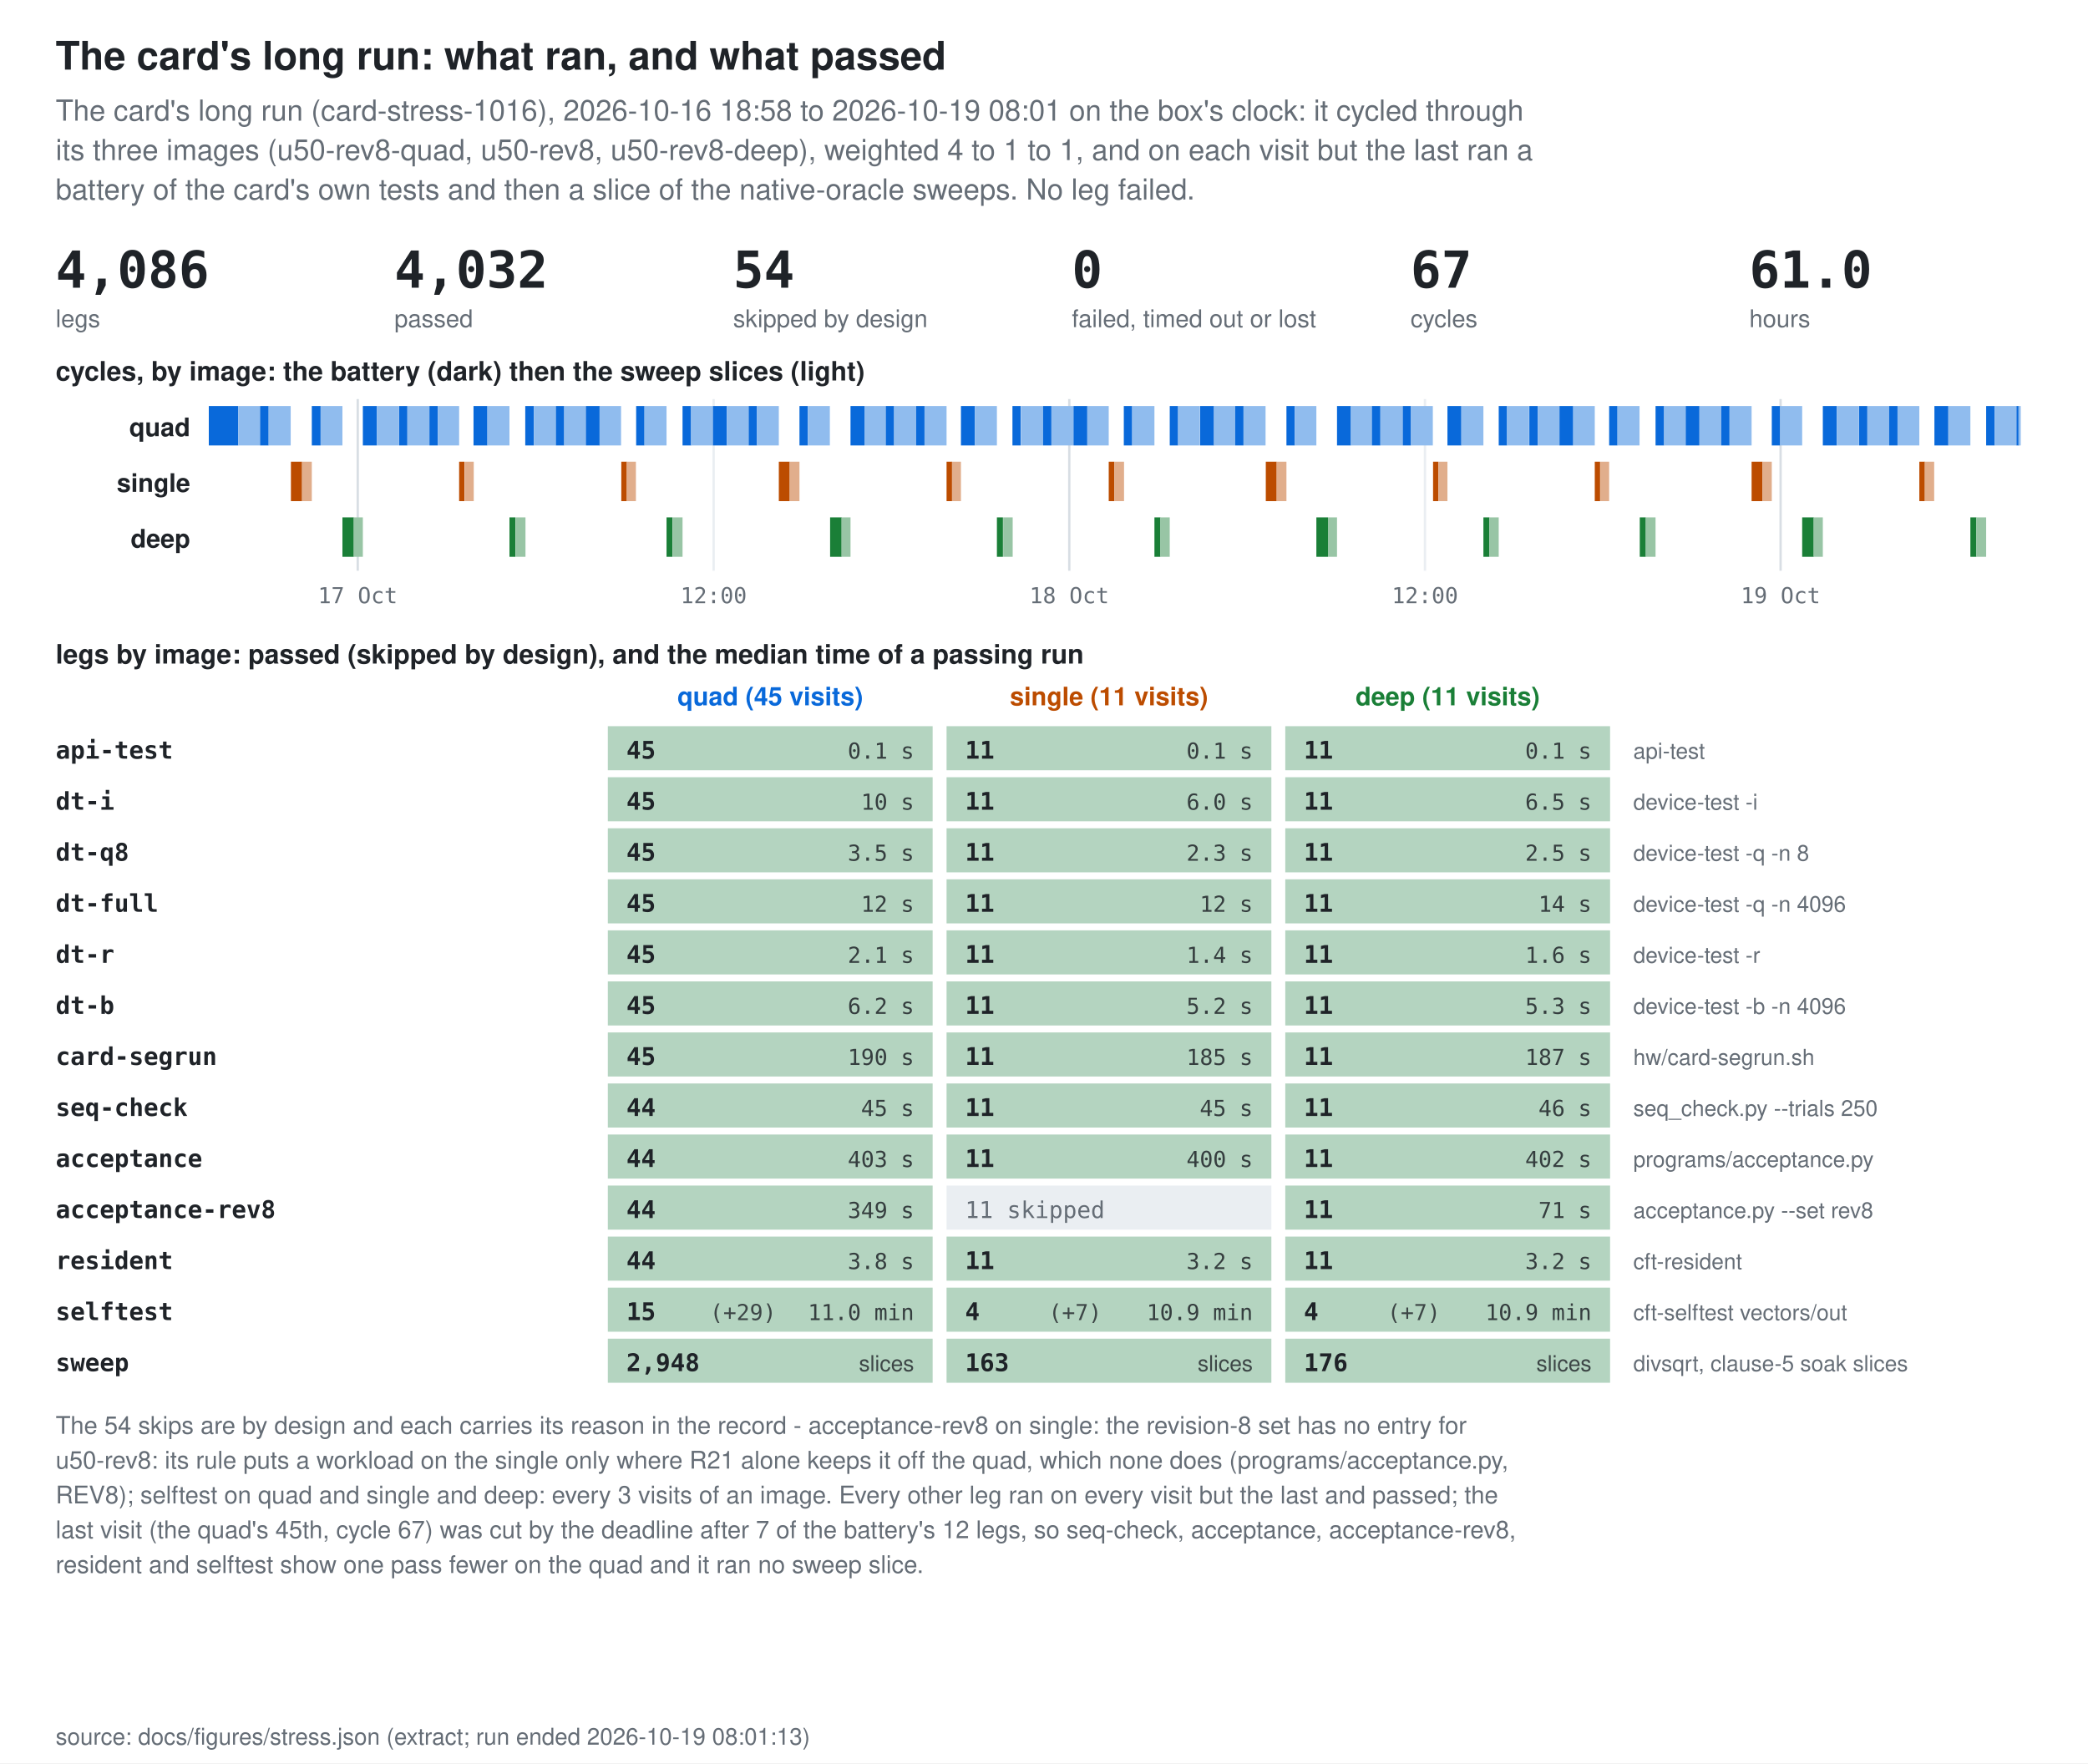
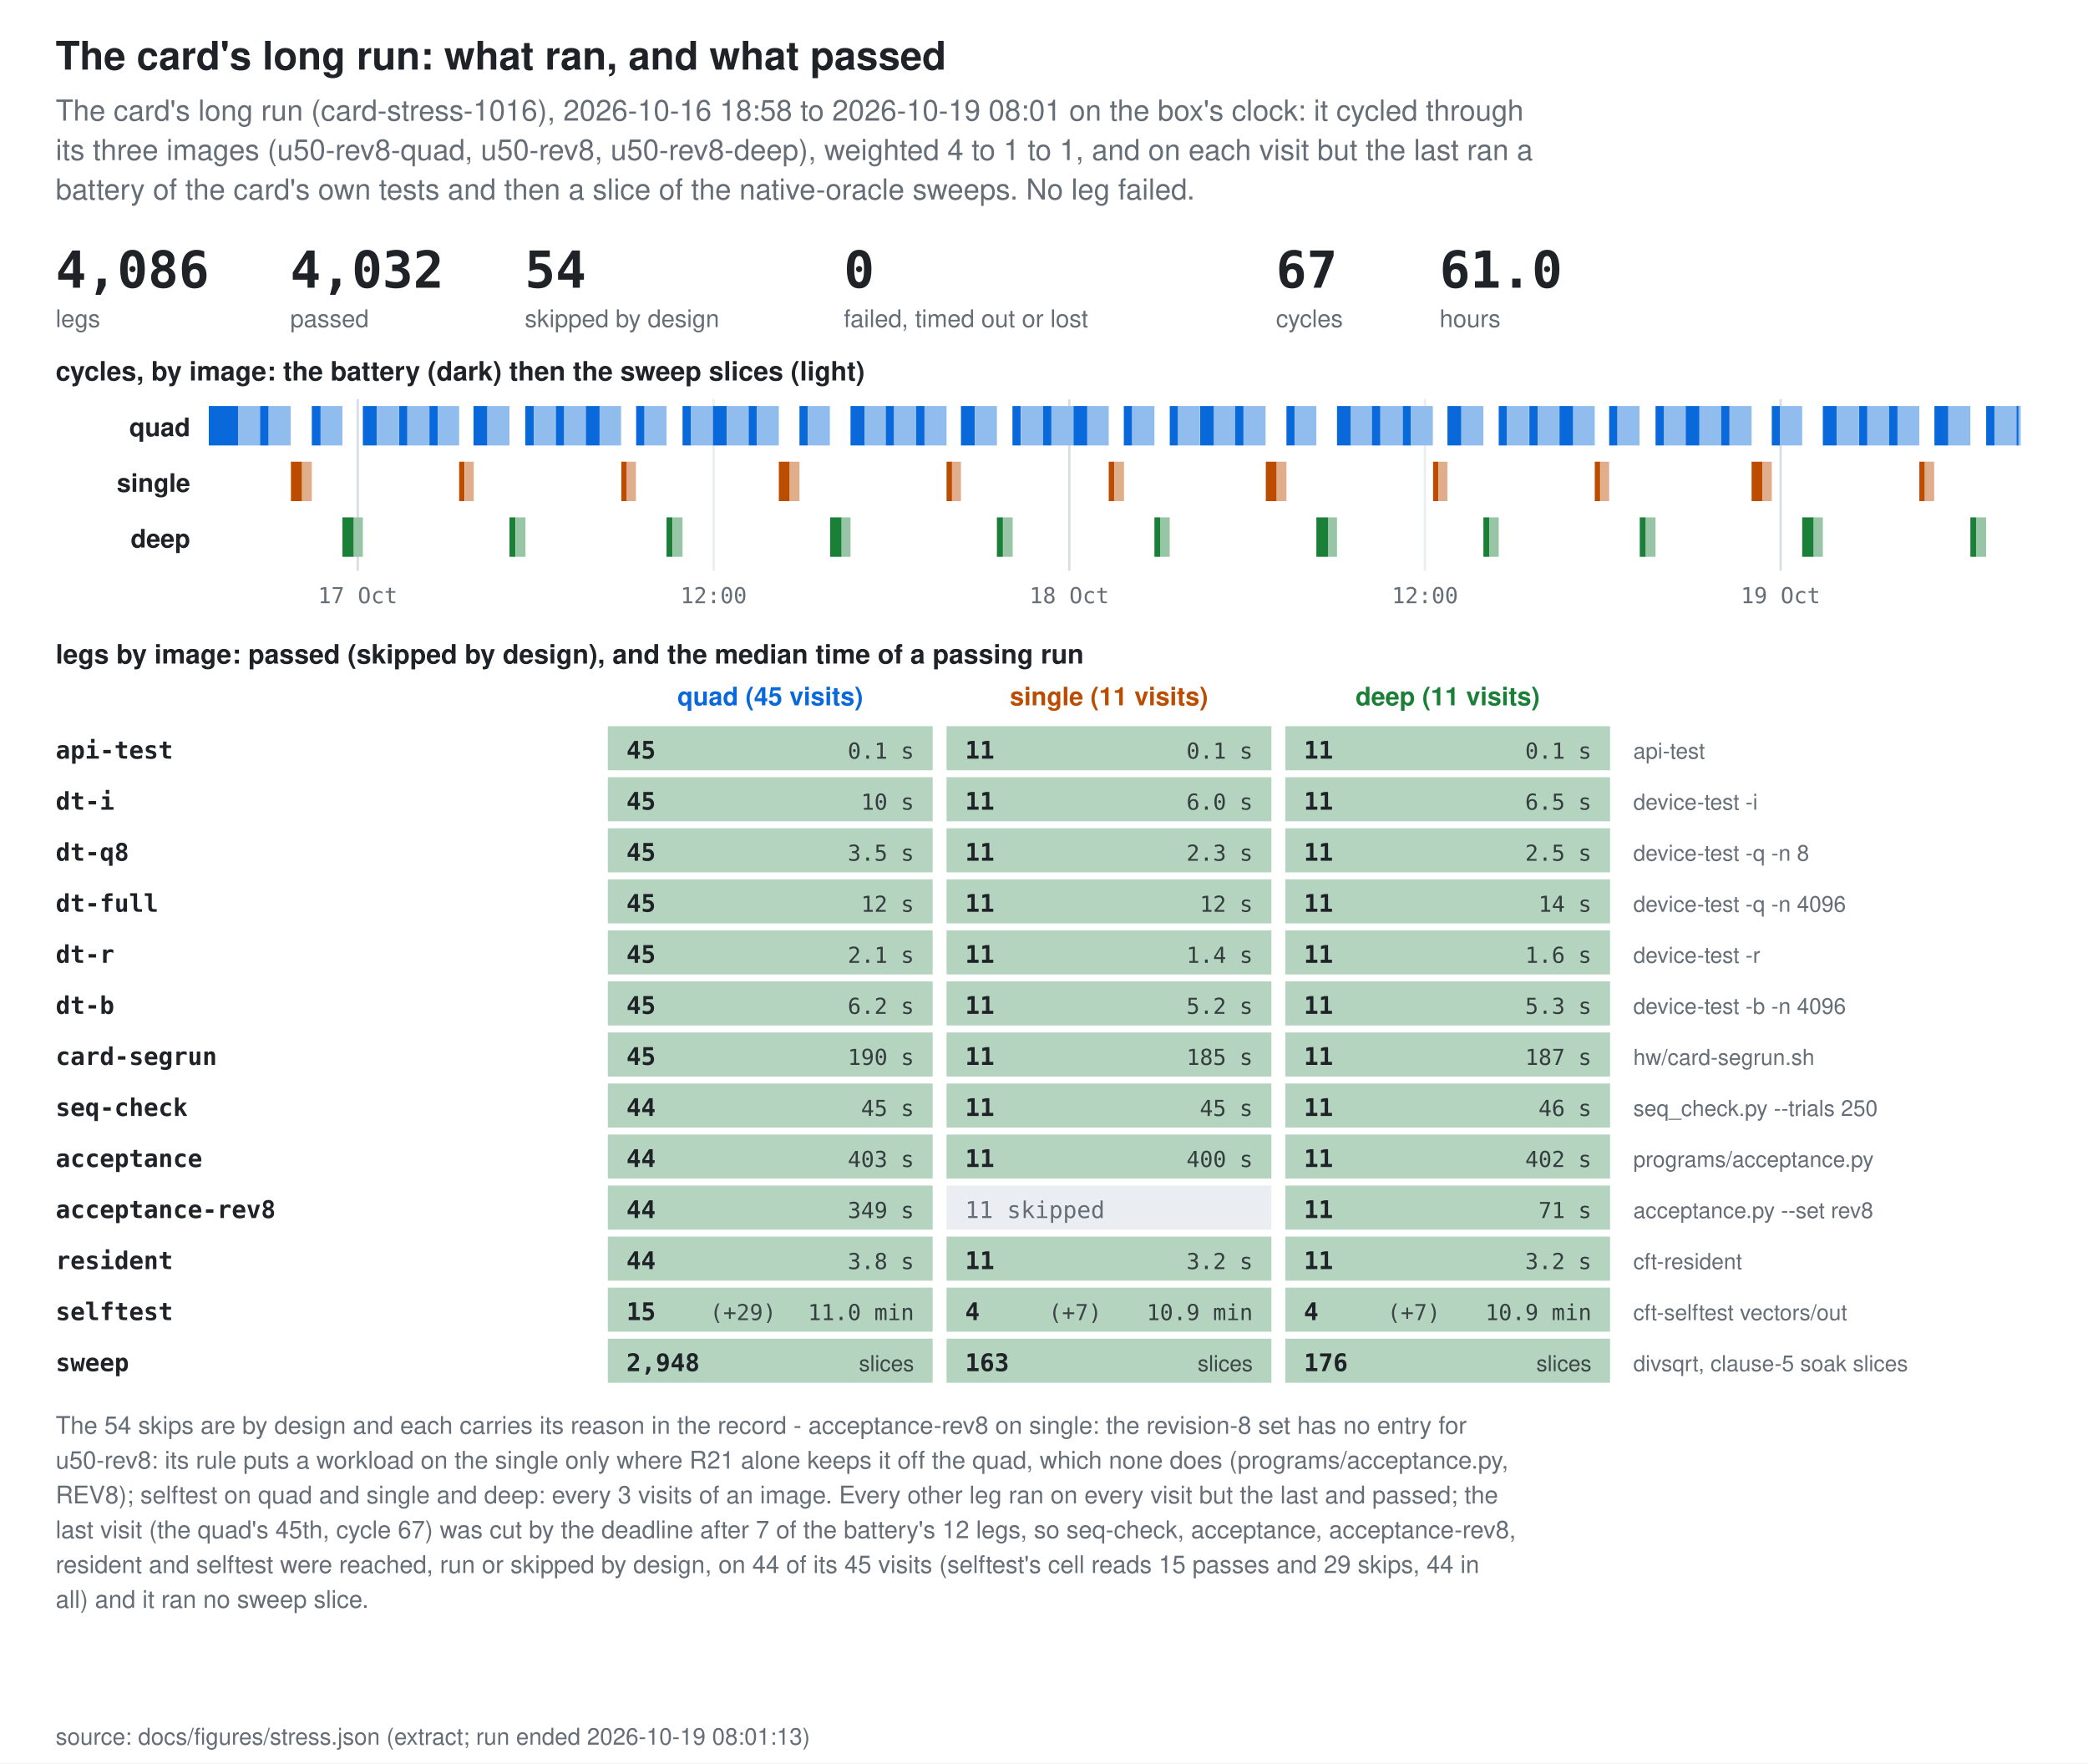
<svg xmlns="http://www.w3.org/2000/svg" width="900" height="760" viewBox="0 0 900 760" role="img" aria-label="A timeline of the 67 cycles of the card's stress run on three images, and a table of the legs run on each: 4,086 legs, 4,032 passed, 54 skipped by design, none failed.">
  <rect width="900" height="760" fill="#ffffff" />
  <text x="24.0" y="30.0" font-family="-apple-system,BlinkMacSystemFont,'Segoe UI',Helvetica,Arial,sans-serif" font-size="17" fill="#1f2328" font-weight="600">The card's long run: what ran, and what passed</text>
  <text x="24.0" y="52.0" font-family="-apple-system,BlinkMacSystemFont,'Segoe UI',Helvetica,Arial,sans-serif" font-size="12.5" fill="#656d76">The card's long run (card-stress-1016), 2026-10-16 18:58 to 2026-10-19 08:01 on the box's clock: it cycled through</text>
  <text x="24.0" y="69.0" font-family="-apple-system,BlinkMacSystemFont,'Segoe UI',Helvetica,Arial,sans-serif" font-size="12.5" fill="#656d76">its three images (u50-rev8-quad, u50-rev8, u50-rev8-deep), weighted 4 to 1 to 1, and on each visit but the last ran a</text>
  <text x="24.0" y="86.0" font-family="-apple-system,BlinkMacSystemFont,'Segoe UI',Helvetica,Arial,sans-serif" font-size="12.5" fill="#656d76">battery of the card's own tests and then a slice of the native-oracle sweeps. No leg failed.</text>
  <text x="24.0" y="124.0" font-family="ui-monospace,SFMono-Regular,'SF Mono',Menlo,Consolas,monospace" font-size="22" fill="#1f2328" font-weight="600">4,086</text>
  <text x="24.0" y="141.0" font-family="-apple-system,BlinkMacSystemFont,'Segoe UI',Helvetica,Arial,sans-serif" font-size="10.5" fill="#656d76">legs</text>
-   <text x="170.0" y="124.0" font-family="ui-monospace,SFMono-Regular,'SF Mono',Menlo,Consolas,monospace" font-size="22" fill="#1f2328" font-weight="600">4,032</text>
-   <text x="170.0" y="141.0" font-family="-apple-system,BlinkMacSystemFont,'Segoe UI',Helvetica,Arial,sans-serif" font-size="10.5" fill="#656d76">passed</text>
-   <text x="316.0" y="124.0" font-family="ui-monospace,SFMono-Regular,'SF Mono',Menlo,Consolas,monospace" font-size="22" fill="#1f2328" font-weight="600">54</text>
-   <text x="316.0" y="141.0" font-family="-apple-system,BlinkMacSystemFont,'Segoe UI',Helvetica,Arial,sans-serif" font-size="10.5" fill="#656d76">skipped by design</text>
-   <text x="462.0" y="124.0" font-family="ui-monospace,SFMono-Regular,'SF Mono',Menlo,Consolas,monospace" font-size="22" fill="#1f2328" font-weight="600">0</text>
-   <text x="462.0" y="141.0" font-family="-apple-system,BlinkMacSystemFont,'Segoe UI',Helvetica,Arial,sans-serif" font-size="10.5" fill="#656d76">failed, timed out or lost</text>
-   <text x="608.0" y="124.0" font-family="ui-monospace,SFMono-Regular,'SF Mono',Menlo,Consolas,monospace" font-size="22" fill="#1f2328" font-weight="600">67</text>
-   <text x="608.0" y="141.0" font-family="-apple-system,BlinkMacSystemFont,'Segoe UI',Helvetica,Arial,sans-serif" font-size="10.5" fill="#656d76">cycles</text>
-   <text x="754.0" y="124.0" font-family="ui-monospace,SFMono-Regular,'SF Mono',Menlo,Consolas,monospace" font-size="22" fill="#1f2328" font-weight="600">61.0</text>
-   <text x="754.0" y="141.0" font-family="-apple-system,BlinkMacSystemFont,'Segoe UI',Helvetica,Arial,sans-serif" font-size="10.5" fill="#656d76">hours</text>
+   <text x="125.1" y="124.0" font-family="ui-monospace,SFMono-Regular,'SF Mono',Menlo,Consolas,monospace" font-size="22" fill="#1f2328" font-weight="600">4,032</text>
+   <text x="125.1" y="141.0" font-family="-apple-system,BlinkMacSystemFont,'Segoe UI',Helvetica,Arial,sans-serif" font-size="10.5" fill="#656d76">passed</text>
+   <text x="226.2" y="124.0" font-family="ui-monospace,SFMono-Regular,'SF Mono',Menlo,Consolas,monospace" font-size="22" fill="#1f2328" font-weight="600">54</text>
+   <text x="226.2" y="141.0" font-family="-apple-system,BlinkMacSystemFont,'Segoe UI',Helvetica,Arial,sans-serif" font-size="10.5" fill="#656d76">skipped by design</text>
+   <text x="363.7" y="124.0" font-family="ui-monospace,SFMono-Regular,'SF Mono',Menlo,Consolas,monospace" font-size="22" fill="#1f2328" font-weight="600">0</text>
+   <text x="363.7" y="141.0" font-family="-apple-system,BlinkMacSystemFont,'Segoe UI',Helvetica,Arial,sans-serif" font-size="10.5" fill="#656d76">failed, timed out or lost</text>
+   <text x="550.0" y="124.0" font-family="ui-monospace,SFMono-Regular,'SF Mono',Menlo,Consolas,monospace" font-size="22" fill="#1f2328" font-weight="600">67</text>
+   <text x="550.0" y="141.0" font-family="-apple-system,BlinkMacSystemFont,'Segoe UI',Helvetica,Arial,sans-serif" font-size="10.5" fill="#656d76">cycles</text>
+   <text x="620.5" y="124.0" font-family="ui-monospace,SFMono-Regular,'SF Mono',Menlo,Consolas,monospace" font-size="22" fill="#1f2328" font-weight="600">61.0</text>
+   <text x="620.5" y="141.0" font-family="-apple-system,BlinkMacSystemFont,'Segoe UI',Helvetica,Arial,sans-serif" font-size="10.5" fill="#656d76">hours</text>
  <text x="24.0" y="164.0" font-family="-apple-system,BlinkMacSystemFont,'Segoe UI',Helvetica,Arial,sans-serif" font-size="11.5" fill="#1f2328" font-weight="600">cycles, by image: the battery (dark) then the sweep slices (light)</text>
  <line x1="154.2" y1="172.0" x2="154.2" y2="246.0" stroke="#d8dee4" stroke-width="1" />
  <text x="154.2" y="260.0" font-family="ui-monospace,SFMono-Regular,'SF Mono',Menlo,Consolas,monospace" font-size="9.5" fill="#656d76" text-anchor="middle">17 Oct</text>
  <line x1="307.6" y1="172.0" x2="307.6" y2="246.0" stroke="#eaeef2" stroke-width="1" />
  <text x="307.6" y="260.0" font-family="ui-monospace,SFMono-Regular,'SF Mono',Menlo,Consolas,monospace" font-size="9.5" fill="#656d76" text-anchor="middle">12:00</text>
  <line x1="460.9" y1="172.0" x2="460.9" y2="246.0" stroke="#d8dee4" stroke-width="1" />
  <text x="460.9" y="260.0" font-family="ui-monospace,SFMono-Regular,'SF Mono',Menlo,Consolas,monospace" font-size="9.5" fill="#656d76" text-anchor="middle">18 Oct</text>
  <line x1="614.2" y1="172.0" x2="614.2" y2="246.0" stroke="#eaeef2" stroke-width="1" />
  <text x="614.2" y="260.0" font-family="ui-monospace,SFMono-Regular,'SF Mono',Menlo,Consolas,monospace" font-size="9.5" fill="#656d76" text-anchor="middle">12:00</text>
  <line x1="767.5" y1="172.0" x2="767.5" y2="246.0" stroke="#d8dee4" stroke-width="1" />
  <text x="767.5" y="260.0" font-family="ui-monospace,SFMono-Regular,'SF Mono',Menlo,Consolas,monospace" font-size="9.5" fill="#656d76" text-anchor="middle">19 Oct</text>
  <text x="82.0" y="188.0" font-family="-apple-system,BlinkMacSystemFont,'Segoe UI',Helvetica,Arial,sans-serif" font-size="11" fill="#1f2328" font-weight="600" text-anchor="end">quad</text>
  <rect x="90.0" y="175.0" width="12.7" height="17.0" fill="#0969da" />
  <rect x="102.7" y="175.0" width="9.4" height="17.0" fill="#90bcee" />
  <rect x="112.1" y="175.0" width="3.7" height="17.0" fill="#0969da" />
  <rect x="115.8" y="175.0" width="9.5" height="17.0" fill="#90bcee" />
  <rect x="134.4" y="175.0" width="3.8" height="17.0" fill="#0969da" />
  <rect x="138.2" y="175.0" width="9.4" height="17.0" fill="#90bcee" />
  <rect x="156.4" y="175.0" width="6.0" height="17.0" fill="#0969da" />
  <rect x="162.4" y="175.0" width="9.5" height="17.0" fill="#90bcee" />
  <rect x="172.0" y="175.0" width="3.6" height="17.0" fill="#0969da" />
  <rect x="175.6" y="175.0" width="9.5" height="17.0" fill="#90bcee" />
  <rect x="185.1" y="175.0" width="3.6" height="17.0" fill="#0969da" />
  <rect x="188.7" y="175.0" width="9.2" height="17.0" fill="#90bcee" />
  <rect x="204.1" y="175.0" width="6.0" height="17.0" fill="#0969da" />
  <rect x="210.1" y="175.0" width="9.5" height="17.0" fill="#90bcee" />
  <rect x="226.4" y="175.0" width="3.7" height="17.0" fill="#0969da" />
  <rect x="230.1" y="175.0" width="9.5" height="17.0" fill="#90bcee" />
  <rect x="239.6" y="175.0" width="3.6" height="17.0" fill="#0969da" />
  <rect x="243.2" y="175.0" width="9.2" height="17.0" fill="#90bcee" />
  <rect x="252.5" y="175.0" width="6.0" height="17.0" fill="#0969da" />
  <rect x="258.4" y="175.0" width="9.3" height="17.0" fill="#90bcee" />
  <rect x="274.2" y="175.0" width="3.6" height="17.0" fill="#0969da" />
  <rect x="277.8" y="175.0" width="9.5" height="17.0" fill="#90bcee" />
  <rect x="294.2" y="175.0" width="3.7" height="17.0" fill="#0969da" />
  <rect x="297.8" y="175.0" width="9.5" height="17.0" fill="#90bcee" />
  <rect x="307.3" y="175.0" width="6.0" height="17.0" fill="#0969da" />
  <rect x="313.3" y="175.0" width="9.4" height="17.0" fill="#90bcee" />
  <rect x="322.7" y="175.0" width="3.6" height="17.0" fill="#0969da" />
  <rect x="326.3" y="175.0" width="9.4" height="17.0" fill="#90bcee" />
  <rect x="344.6" y="175.0" width="3.6" height="17.0" fill="#0969da" />
  <rect x="348.2" y="175.0" width="9.5" height="17.0" fill="#90bcee" />
  <rect x="366.6" y="175.0" width="6.0" height="17.0" fill="#0969da" />
  <rect x="372.6" y="175.0" width="9.2" height="17.0" fill="#90bcee" />
  <rect x="381.8" y="175.0" width="3.6" height="17.0" fill="#0969da" />
  <rect x="385.4" y="175.0" width="9.5" height="17.0" fill="#90bcee" />
  <rect x="394.9" y="175.0" width="3.6" height="17.0" fill="#0969da" />
  <rect x="398.5" y="175.0" width="9.5" height="17.0" fill="#90bcee" />
  <rect x="414.2" y="175.0" width="6.0" height="17.0" fill="#0969da" />
  <rect x="420.2" y="175.0" width="9.5" height="17.0" fill="#90bcee" />
  <rect x="436.4" y="175.0" width="3.6" height="17.0" fill="#0969da" />
  <rect x="440.1" y="175.0" width="9.5" height="17.0" fill="#90bcee" />
  <rect x="449.6" y="175.0" width="3.6" height="17.0" fill="#0969da" />
  <rect x="453.2" y="175.0" width="9.4" height="17.0" fill="#90bcee" />
  <rect x="462.7" y="175.0" width="6.0" height="17.0" fill="#0969da" />
  <rect x="468.6" y="175.0" width="9.3" height="17.0" fill="#90bcee" />
  <rect x="484.4" y="175.0" width="3.6" height="17.0" fill="#0969da" />
  <rect x="488.1" y="175.0" width="9.5" height="17.0" fill="#90bcee" />
  <rect x="504.2" y="175.0" width="3.6" height="17.0" fill="#0969da" />
  <rect x="507.8" y="175.0" width="9.4" height="17.0" fill="#90bcee" />
  <rect x="517.3" y="175.0" width="6.0" height="17.0" fill="#0969da" />
  <rect x="523.2" y="175.0" width="9.2" height="17.0" fill="#90bcee" />
  <rect x="532.4" y="175.0" width="3.6" height="17.0" fill="#0969da" />
  <rect x="536.0" y="175.0" width="9.5" height="17.0" fill="#90bcee" />
  <rect x="554.5" y="175.0" width="3.6" height="17.0" fill="#0969da" />
  <rect x="558.1" y="175.0" width="9.3" height="17.0" fill="#90bcee" />
  <rect x="576.3" y="175.0" width="6.0" height="17.0" fill="#0969da" />
  <rect x="582.3" y="175.0" width="9.2" height="17.0" fill="#90bcee" />
  <rect x="591.4" y="175.0" width="3.6" height="17.0" fill="#0969da" />
  <rect x="595.0" y="175.0" width="9.5" height="17.0" fill="#90bcee" />
  <rect x="604.6" y="175.0" width="3.6" height="17.0" fill="#0969da" />
  <rect x="608.2" y="175.0" width="9.4" height="17.0" fill="#90bcee" />
  <rect x="623.9" y="175.0" width="6.0" height="17.0" fill="#0969da" />
  <rect x="629.9" y="175.0" width="9.5" height="17.0" fill="#90bcee" />
  <rect x="646.0" y="175.0" width="3.6" height="17.0" fill="#0969da" />
  <rect x="649.6" y="175.0" width="9.5" height="17.0" fill="#90bcee" />
  <rect x="659.2" y="175.0" width="3.6" height="17.0" fill="#0969da" />
  <rect x="662.8" y="175.0" width="9.5" height="17.0" fill="#90bcee" />
  <rect x="672.2" y="175.0" width="5.9" height="17.0" fill="#0969da" />
  <rect x="678.2" y="175.0" width="9.2" height="17.0" fill="#90bcee" />
  <rect x="693.6" y="175.0" width="3.6" height="17.0" fill="#0969da" />
  <rect x="697.2" y="175.0" width="9.5" height="17.0" fill="#90bcee" />
  <rect x="713.6" y="175.0" width="3.7" height="17.0" fill="#0969da" />
  <rect x="717.3" y="175.0" width="9.3" height="17.0" fill="#90bcee" />
  <rect x="726.6" y="175.0" width="5.9" height="17.0" fill="#0969da" />
  <rect x="732.6" y="175.0" width="9.3" height="17.0" fill="#90bcee" />
  <rect x="741.9" y="175.0" width="3.6" height="17.0" fill="#0969da" />
  <rect x="745.5" y="175.0" width="9.5" height="17.0" fill="#90bcee" />
  <rect x="763.7" y="175.0" width="3.6" height="17.0" fill="#0969da" />
  <rect x="767.3" y="175.0" width="9.5" height="17.0" fill="#90bcee" />
  <rect x="785.7" y="175.0" width="6.0" height="17.0" fill="#0969da" />
  <rect x="791.7" y="175.0" width="9.5" height="17.0" fill="#90bcee" />
  <rect x="801.3" y="175.0" width="3.6" height="17.0" fill="#0969da" />
  <rect x="804.9" y="175.0" width="9.4" height="17.0" fill="#90bcee" />
  <rect x="814.3" y="175.0" width="3.6" height="17.0" fill="#0969da" />
  <rect x="817.9" y="175.0" width="9.4" height="17.0" fill="#90bcee" />
  <rect x="833.8" y="175.0" width="6.0" height="17.0" fill="#0969da" />
  <rect x="839.8" y="175.0" width="9.5" height="17.0" fill="#90bcee" />
  <rect x="856.1" y="175.0" width="3.7" height="17.0" fill="#0969da" />
  <rect x="859.8" y="175.0" width="9.5" height="17.0" fill="#90bcee" />
  <rect x="869.2" y="175.0" width="1.0" height="17.0" fill="#0969da" />
  <rect x="870.0" y="175.0" width="1.0" height="17.0" fill="#90bcee" />
  <text x="82.0" y="212.0" font-family="-apple-system,BlinkMacSystemFont,'Segoe UI',Helvetica,Arial,sans-serif" font-size="11" fill="#1f2328" font-weight="600" text-anchor="end">single</text>
  <rect x="125.4" y="199.0" width="4.8" height="17.0" fill="#bc4c00" />
  <rect x="130.2" y="199.0" width="4.2" height="17.0" fill="#e1ae8c" />
  <rect x="197.9" y="199.0" width="2.3" height="17.0" fill="#bc4c00" />
  <rect x="200.3" y="199.0" width="3.9" height="17.0" fill="#e1ae8c" />
  <rect x="267.8" y="199.0" width="2.4" height="17.0" fill="#bc4c00" />
  <rect x="270.1" y="199.0" width="4.0" height="17.0" fill="#e1ae8c" />
  <rect x="335.7" y="199.0" width="4.7" height="17.0" fill="#bc4c00" />
  <rect x="340.4" y="199.0" width="4.2" height="17.0" fill="#e1ae8c" />
  <rect x="408.0" y="199.0" width="2.4" height="17.0" fill="#bc4c00" />
  <rect x="410.3" y="199.0" width="3.9" height="17.0" fill="#e1ae8c" />
  <rect x="477.9" y="199.0" width="2.4" height="17.0" fill="#bc4c00" />
  <rect x="480.3" y="199.0" width="4.2" height="17.0" fill="#e1ae8c" />
  <rect x="545.6" y="199.0" width="4.7" height="17.0" fill="#bc4c00" />
  <rect x="550.3" y="199.0" width="4.2" height="17.0" fill="#e1ae8c" />
  <rect x="617.7" y="199.0" width="2.3" height="17.0" fill="#bc4c00" />
  <rect x="620.0" y="199.0" width="3.9" height="17.0" fill="#e1ae8c" />
  <rect x="687.4" y="199.0" width="2.3" height="17.0" fill="#bc4c00" />
  <rect x="689.8" y="199.0" width="3.8" height="17.0" fill="#e1ae8c" />
  <rect x="755.0" y="199.0" width="4.7" height="17.0" fill="#bc4c00" />
  <rect x="759.7" y="199.0" width="4.0" height="17.0" fill="#e1ae8c" />
  <rect x="827.3" y="199.0" width="2.4" height="17.0" fill="#bc4c00" />
  <rect x="829.6" y="199.0" width="4.1" height="17.0" fill="#e1ae8c" />
  <text x="82.0" y="236.0" font-family="-apple-system,BlinkMacSystemFont,'Segoe UI',Helvetica,Arial,sans-serif" font-size="11" fill="#1f2328" font-weight="600" text-anchor="end">deep</text>
  <rect x="147.6" y="223.0" width="4.9" height="17.0" fill="#1a7f37" />
  <rect x="152.5" y="223.0" width="3.9" height="17.0" fill="#98c5a5" />
  <rect x="219.6" y="223.0" width="2.6" height="17.0" fill="#1a7f37" />
  <rect x="222.3" y="223.0" width="4.2" height="17.0" fill="#98c5a5" />
  <rect x="287.3" y="223.0" width="2.6" height="17.0" fill="#1a7f37" />
  <rect x="290.0" y="223.0" width="4.2" height="17.0" fill="#98c5a5" />
  <rect x="357.8" y="223.0" width="5.0" height="17.0" fill="#1a7f37" />
  <rect x="362.7" y="223.0" width="3.9" height="17.0" fill="#98c5a5" />
  <rect x="429.7" y="223.0" width="2.6" height="17.0" fill="#1a7f37" />
  <rect x="432.4" y="223.0" width="4.1" height="17.0" fill="#98c5a5" />
  <rect x="497.6" y="223.0" width="2.6" height="17.0" fill="#1a7f37" />
  <rect x="500.2" y="223.0" width="4.0" height="17.0" fill="#98c5a5" />
  <rect x="567.4" y="223.0" width="5.0" height="17.0" fill="#1a7f37" />
  <rect x="572.4" y="223.0" width="3.9" height="17.0" fill="#98c5a5" />
  <rect x="639.4" y="223.0" width="2.6" height="17.0" fill="#1a7f37" />
  <rect x="642.0" y="223.0" width="4.0" height="17.0" fill="#98c5a5" />
  <rect x="706.8" y="223.0" width="2.6" height="17.0" fill="#1a7f37" />
  <rect x="709.4" y="223.0" width="4.2" height="17.0" fill="#98c5a5" />
  <rect x="776.8" y="223.0" width="5.0" height="17.0" fill="#1a7f37" />
  <rect x="781.7" y="223.0" width="4.0" height="17.0" fill="#98c5a5" />
  <rect x="849.3" y="223.0" width="2.6" height="17.0" fill="#1a7f37" />
  <rect x="851.9" y="223.0" width="4.2" height="17.0" fill="#98c5a5" />
  <text x="24.0" y="286.0" font-family="-apple-system,BlinkMacSystemFont,'Segoe UI',Helvetica,Arial,sans-serif" font-size="11.5" fill="#1f2328" font-weight="600">legs by image: passed (skipped by design), and the median time of a passing run</text>
  <text x="332.0" y="304.0" font-family="-apple-system,BlinkMacSystemFont,'Segoe UI',Helvetica,Arial,sans-serif" font-size="11" fill="#0969da" font-weight="600" text-anchor="middle">quad (45 visits)</text>
  <text x="478.0" y="304.0" font-family="-apple-system,BlinkMacSystemFont,'Segoe UI',Helvetica,Arial,sans-serif" font-size="11" fill="#bc4c00" font-weight="600" text-anchor="middle">single (11 visits)</text>
  <text x="624.0" y="304.0" font-family="-apple-system,BlinkMacSystemFont,'Segoe UI',Helvetica,Arial,sans-serif" font-size="11" fill="#1a7f37" font-weight="600" text-anchor="middle">deep (11 visits)</text>
  <text x="24.0" y="327.0" font-family="ui-monospace,SFMono-Regular,'SF Mono',Menlo,Consolas,monospace" font-size="10.5" fill="#1f2328" font-weight="600">api-test</text>
  <text x="704.0" y="327.0" font-family="-apple-system,BlinkMacSystemFont,'Segoe UI',Helvetica,Arial,sans-serif" font-size="9.5" fill="#656d76">api-test</text>
  <rect x="262.0" y="313.0" width="140.0" height="19.0" fill="#b4d4c0" />
  <text x="270.0" y="327.0" font-family="ui-monospace,SFMono-Regular,'SF Mono',Menlo,Consolas,monospace" font-size="10.5" fill="#1f2328" font-weight="600">45</text>
  <text x="394.0" y="327.0" font-family="ui-monospace,SFMono-Regular,'SF Mono',Menlo,Consolas,monospace" font-size="9.5" fill="#1f2328" text-anchor="end" opacity="0.85">0.1 s</text>
  <rect x="408.0" y="313.0" width="140.0" height="19.0" fill="#b4d4c0" />
  <text x="416.0" y="327.0" font-family="ui-monospace,SFMono-Regular,'SF Mono',Menlo,Consolas,monospace" font-size="10.5" fill="#1f2328" font-weight="600">11</text>
  <text x="540.0" y="327.0" font-family="ui-monospace,SFMono-Regular,'SF Mono',Menlo,Consolas,monospace" font-size="9.5" fill="#1f2328" text-anchor="end" opacity="0.85">0.1 s</text>
  <rect x="554.0" y="313.0" width="140.0" height="19.0" fill="#b4d4c0" />
  <text x="562.0" y="327.0" font-family="ui-monospace,SFMono-Regular,'SF Mono',Menlo,Consolas,monospace" font-size="10.5" fill="#1f2328" font-weight="600">11</text>
  <text x="686.0" y="327.0" font-family="ui-monospace,SFMono-Regular,'SF Mono',Menlo,Consolas,monospace" font-size="9.5" fill="#1f2328" text-anchor="end" opacity="0.85">0.1 s</text>
  <text x="24.0" y="349.0" font-family="ui-monospace,SFMono-Regular,'SF Mono',Menlo,Consolas,monospace" font-size="10.5" fill="#1f2328" font-weight="600">dt-i</text>
  <text x="704.0" y="349.0" font-family="-apple-system,BlinkMacSystemFont,'Segoe UI',Helvetica,Arial,sans-serif" font-size="9.5" fill="#656d76">device-test -i</text>
  <rect x="262.0" y="335.0" width="140.0" height="19.0" fill="#b4d4c0" />
  <text x="270.0" y="349.0" font-family="ui-monospace,SFMono-Regular,'SF Mono',Menlo,Consolas,monospace" font-size="10.5" fill="#1f2328" font-weight="600">45</text>
  <text x="394.0" y="349.0" font-family="ui-monospace,SFMono-Regular,'SF Mono',Menlo,Consolas,monospace" font-size="9.5" fill="#1f2328" text-anchor="end" opacity="0.85">10 s</text>
  <rect x="408.0" y="335.0" width="140.0" height="19.0" fill="#b4d4c0" />
  <text x="416.0" y="349.0" font-family="ui-monospace,SFMono-Regular,'SF Mono',Menlo,Consolas,monospace" font-size="10.5" fill="#1f2328" font-weight="600">11</text>
  <text x="540.0" y="349.0" font-family="ui-monospace,SFMono-Regular,'SF Mono',Menlo,Consolas,monospace" font-size="9.5" fill="#1f2328" text-anchor="end" opacity="0.85">6.0 s</text>
  <rect x="554.0" y="335.0" width="140.0" height="19.0" fill="#b4d4c0" />
  <text x="562.0" y="349.0" font-family="ui-monospace,SFMono-Regular,'SF Mono',Menlo,Consolas,monospace" font-size="10.5" fill="#1f2328" font-weight="600">11</text>
  <text x="686.0" y="349.0" font-family="ui-monospace,SFMono-Regular,'SF Mono',Menlo,Consolas,monospace" font-size="9.5" fill="#1f2328" text-anchor="end" opacity="0.85">6.5 s</text>
  <text x="24.0" y="371.0" font-family="ui-monospace,SFMono-Regular,'SF Mono',Menlo,Consolas,monospace" font-size="10.5" fill="#1f2328" font-weight="600">dt-q8</text>
  <text x="704.0" y="371.0" font-family="-apple-system,BlinkMacSystemFont,'Segoe UI',Helvetica,Arial,sans-serif" font-size="9.5" fill="#656d76">device-test -q -n 8</text>
  <rect x="262.0" y="357.0" width="140.0" height="19.0" fill="#b4d4c0" />
  <text x="270.0" y="371.0" font-family="ui-monospace,SFMono-Regular,'SF Mono',Menlo,Consolas,monospace" font-size="10.5" fill="#1f2328" font-weight="600">45</text>
  <text x="394.0" y="371.0" font-family="ui-monospace,SFMono-Regular,'SF Mono',Menlo,Consolas,monospace" font-size="9.5" fill="#1f2328" text-anchor="end" opacity="0.85">3.5 s</text>
  <rect x="408.0" y="357.0" width="140.0" height="19.0" fill="#b4d4c0" />
  <text x="416.0" y="371.0" font-family="ui-monospace,SFMono-Regular,'SF Mono',Menlo,Consolas,monospace" font-size="10.5" fill="#1f2328" font-weight="600">11</text>
  <text x="540.0" y="371.0" font-family="ui-monospace,SFMono-Regular,'SF Mono',Menlo,Consolas,monospace" font-size="9.5" fill="#1f2328" text-anchor="end" opacity="0.85">2.3 s</text>
  <rect x="554.0" y="357.0" width="140.0" height="19.0" fill="#b4d4c0" />
  <text x="562.0" y="371.0" font-family="ui-monospace,SFMono-Regular,'SF Mono',Menlo,Consolas,monospace" font-size="10.5" fill="#1f2328" font-weight="600">11</text>
  <text x="686.0" y="371.0" font-family="ui-monospace,SFMono-Regular,'SF Mono',Menlo,Consolas,monospace" font-size="9.5" fill="#1f2328" text-anchor="end" opacity="0.85">2.5 s</text>
  <text x="24.0" y="393.0" font-family="ui-monospace,SFMono-Regular,'SF Mono',Menlo,Consolas,monospace" font-size="10.5" fill="#1f2328" font-weight="600">dt-full</text>
  <text x="704.0" y="393.0" font-family="-apple-system,BlinkMacSystemFont,'Segoe UI',Helvetica,Arial,sans-serif" font-size="9.5" fill="#656d76">device-test -q -n 4096</text>
  <rect x="262.0" y="379.0" width="140.0" height="19.0" fill="#b4d4c0" />
  <text x="270.0" y="393.0" font-family="ui-monospace,SFMono-Regular,'SF Mono',Menlo,Consolas,monospace" font-size="10.5" fill="#1f2328" font-weight="600">45</text>
  <text x="394.0" y="393.0" font-family="ui-monospace,SFMono-Regular,'SF Mono',Menlo,Consolas,monospace" font-size="9.5" fill="#1f2328" text-anchor="end" opacity="0.85">12 s</text>
  <rect x="408.0" y="379.0" width="140.0" height="19.0" fill="#b4d4c0" />
  <text x="416.0" y="393.0" font-family="ui-monospace,SFMono-Regular,'SF Mono',Menlo,Consolas,monospace" font-size="10.5" fill="#1f2328" font-weight="600">11</text>
  <text x="540.0" y="393.0" font-family="ui-monospace,SFMono-Regular,'SF Mono',Menlo,Consolas,monospace" font-size="9.5" fill="#1f2328" text-anchor="end" opacity="0.85">12 s</text>
  <rect x="554.0" y="379.0" width="140.0" height="19.0" fill="#b4d4c0" />
  <text x="562.0" y="393.0" font-family="ui-monospace,SFMono-Regular,'SF Mono',Menlo,Consolas,monospace" font-size="10.5" fill="#1f2328" font-weight="600">11</text>
  <text x="686.0" y="393.0" font-family="ui-monospace,SFMono-Regular,'SF Mono',Menlo,Consolas,monospace" font-size="9.5" fill="#1f2328" text-anchor="end" opacity="0.85">14 s</text>
  <text x="24.0" y="415.0" font-family="ui-monospace,SFMono-Regular,'SF Mono',Menlo,Consolas,monospace" font-size="10.5" fill="#1f2328" font-weight="600">dt-r</text>
  <text x="704.0" y="415.0" font-family="-apple-system,BlinkMacSystemFont,'Segoe UI',Helvetica,Arial,sans-serif" font-size="9.5" fill="#656d76">device-test -r</text>
  <rect x="262.0" y="401.0" width="140.0" height="19.0" fill="#b4d4c0" />
  <text x="270.0" y="415.0" font-family="ui-monospace,SFMono-Regular,'SF Mono',Menlo,Consolas,monospace" font-size="10.5" fill="#1f2328" font-weight="600">45</text>
  <text x="394.0" y="415.0" font-family="ui-monospace,SFMono-Regular,'SF Mono',Menlo,Consolas,monospace" font-size="9.5" fill="#1f2328" text-anchor="end" opacity="0.85">2.1 s</text>
  <rect x="408.0" y="401.0" width="140.0" height="19.0" fill="#b4d4c0" />
  <text x="416.0" y="415.0" font-family="ui-monospace,SFMono-Regular,'SF Mono',Menlo,Consolas,monospace" font-size="10.5" fill="#1f2328" font-weight="600">11</text>
  <text x="540.0" y="415.0" font-family="ui-monospace,SFMono-Regular,'SF Mono',Menlo,Consolas,monospace" font-size="9.5" fill="#1f2328" text-anchor="end" opacity="0.85">1.4 s</text>
  <rect x="554.0" y="401.0" width="140.0" height="19.0" fill="#b4d4c0" />
  <text x="562.0" y="415.0" font-family="ui-monospace,SFMono-Regular,'SF Mono',Menlo,Consolas,monospace" font-size="10.5" fill="#1f2328" font-weight="600">11</text>
  <text x="686.0" y="415.0" font-family="ui-monospace,SFMono-Regular,'SF Mono',Menlo,Consolas,monospace" font-size="9.5" fill="#1f2328" text-anchor="end" opacity="0.85">1.6 s</text>
  <text x="24.0" y="437.0" font-family="ui-monospace,SFMono-Regular,'SF Mono',Menlo,Consolas,monospace" font-size="10.5" fill="#1f2328" font-weight="600">dt-b</text>
  <text x="704.0" y="437.0" font-family="-apple-system,BlinkMacSystemFont,'Segoe UI',Helvetica,Arial,sans-serif" font-size="9.5" fill="#656d76">device-test -b -n 4096</text>
  <rect x="262.0" y="423.0" width="140.0" height="19.0" fill="#b4d4c0" />
  <text x="270.0" y="437.0" font-family="ui-monospace,SFMono-Regular,'SF Mono',Menlo,Consolas,monospace" font-size="10.5" fill="#1f2328" font-weight="600">45</text>
  <text x="394.0" y="437.0" font-family="ui-monospace,SFMono-Regular,'SF Mono',Menlo,Consolas,monospace" font-size="9.5" fill="#1f2328" text-anchor="end" opacity="0.85">6.2 s</text>
  <rect x="408.0" y="423.0" width="140.0" height="19.0" fill="#b4d4c0" />
  <text x="416.0" y="437.0" font-family="ui-monospace,SFMono-Regular,'SF Mono',Menlo,Consolas,monospace" font-size="10.5" fill="#1f2328" font-weight="600">11</text>
  <text x="540.0" y="437.0" font-family="ui-monospace,SFMono-Regular,'SF Mono',Menlo,Consolas,monospace" font-size="9.5" fill="#1f2328" text-anchor="end" opacity="0.85">5.2 s</text>
  <rect x="554.0" y="423.0" width="140.0" height="19.0" fill="#b4d4c0" />
  <text x="562.0" y="437.0" font-family="ui-monospace,SFMono-Regular,'SF Mono',Menlo,Consolas,monospace" font-size="10.5" fill="#1f2328" font-weight="600">11</text>
  <text x="686.0" y="437.0" font-family="ui-monospace,SFMono-Regular,'SF Mono',Menlo,Consolas,monospace" font-size="9.5" fill="#1f2328" text-anchor="end" opacity="0.85">5.3 s</text>
  <text x="24.0" y="459.0" font-family="ui-monospace,SFMono-Regular,'SF Mono',Menlo,Consolas,monospace" font-size="10.5" fill="#1f2328" font-weight="600">card-segrun</text>
  <text x="704.0" y="459.0" font-family="-apple-system,BlinkMacSystemFont,'Segoe UI',Helvetica,Arial,sans-serif" font-size="9.5" fill="#656d76">hw/card-segrun.sh</text>
  <rect x="262.0" y="445.0" width="140.0" height="19.0" fill="#b4d4c0" />
  <text x="270.0" y="459.0" font-family="ui-monospace,SFMono-Regular,'SF Mono',Menlo,Consolas,monospace" font-size="10.5" fill="#1f2328" font-weight="600">45</text>
  <text x="394.0" y="459.0" font-family="ui-monospace,SFMono-Regular,'SF Mono',Menlo,Consolas,monospace" font-size="9.5" fill="#1f2328" text-anchor="end" opacity="0.85">190 s</text>
  <rect x="408.0" y="445.0" width="140.0" height="19.0" fill="#b4d4c0" />
  <text x="416.0" y="459.0" font-family="ui-monospace,SFMono-Regular,'SF Mono',Menlo,Consolas,monospace" font-size="10.5" fill="#1f2328" font-weight="600">11</text>
  <text x="540.0" y="459.0" font-family="ui-monospace,SFMono-Regular,'SF Mono',Menlo,Consolas,monospace" font-size="9.5" fill="#1f2328" text-anchor="end" opacity="0.85">185 s</text>
  <rect x="554.0" y="445.0" width="140.0" height="19.0" fill="#b4d4c0" />
  <text x="562.0" y="459.0" font-family="ui-monospace,SFMono-Regular,'SF Mono',Menlo,Consolas,monospace" font-size="10.5" fill="#1f2328" font-weight="600">11</text>
  <text x="686.0" y="459.0" font-family="ui-monospace,SFMono-Regular,'SF Mono',Menlo,Consolas,monospace" font-size="9.5" fill="#1f2328" text-anchor="end" opacity="0.85">187 s</text>
  <text x="24.0" y="481.0" font-family="ui-monospace,SFMono-Regular,'SF Mono',Menlo,Consolas,monospace" font-size="10.5" fill="#1f2328" font-weight="600">seq-check</text>
  <text x="704.0" y="481.0" font-family="-apple-system,BlinkMacSystemFont,'Segoe UI',Helvetica,Arial,sans-serif" font-size="9.5" fill="#656d76">seq_check.py --trials 250</text>
  <rect x="262.0" y="467.0" width="140.0" height="19.0" fill="#b4d4c0" />
  <text x="270.0" y="481.0" font-family="ui-monospace,SFMono-Regular,'SF Mono',Menlo,Consolas,monospace" font-size="10.5" fill="#1f2328" font-weight="600">44</text>
  <text x="394.0" y="481.0" font-family="ui-monospace,SFMono-Regular,'SF Mono',Menlo,Consolas,monospace" font-size="9.5" fill="#1f2328" text-anchor="end" opacity="0.85">45 s</text>
  <rect x="408.0" y="467.0" width="140.0" height="19.0" fill="#b4d4c0" />
  <text x="416.0" y="481.0" font-family="ui-monospace,SFMono-Regular,'SF Mono',Menlo,Consolas,monospace" font-size="10.5" fill="#1f2328" font-weight="600">11</text>
  <text x="540.0" y="481.0" font-family="ui-monospace,SFMono-Regular,'SF Mono',Menlo,Consolas,monospace" font-size="9.5" fill="#1f2328" text-anchor="end" opacity="0.85">45 s</text>
  <rect x="554.0" y="467.0" width="140.0" height="19.0" fill="#b4d4c0" />
  <text x="562.0" y="481.0" font-family="ui-monospace,SFMono-Regular,'SF Mono',Menlo,Consolas,monospace" font-size="10.5" fill="#1f2328" font-weight="600">11</text>
  <text x="686.0" y="481.0" font-family="ui-monospace,SFMono-Regular,'SF Mono',Menlo,Consolas,monospace" font-size="9.5" fill="#1f2328" text-anchor="end" opacity="0.85">46 s</text>
  <text x="24.0" y="503.0" font-family="ui-monospace,SFMono-Regular,'SF Mono',Menlo,Consolas,monospace" font-size="10.5" fill="#1f2328" font-weight="600">acceptance</text>
  <text x="704.0" y="503.0" font-family="-apple-system,BlinkMacSystemFont,'Segoe UI',Helvetica,Arial,sans-serif" font-size="9.5" fill="#656d76">programs/acceptance.py</text>
  <rect x="262.0" y="489.0" width="140.0" height="19.0" fill="#b4d4c0" />
  <text x="270.0" y="503.0" font-family="ui-monospace,SFMono-Regular,'SF Mono',Menlo,Consolas,monospace" font-size="10.5" fill="#1f2328" font-weight="600">44</text>
  <text x="394.0" y="503.0" font-family="ui-monospace,SFMono-Regular,'SF Mono',Menlo,Consolas,monospace" font-size="9.5" fill="#1f2328" text-anchor="end" opacity="0.85">403 s</text>
  <rect x="408.0" y="489.0" width="140.0" height="19.0" fill="#b4d4c0" />
  <text x="416.0" y="503.0" font-family="ui-monospace,SFMono-Regular,'SF Mono',Menlo,Consolas,monospace" font-size="10.5" fill="#1f2328" font-weight="600">11</text>
  <text x="540.0" y="503.0" font-family="ui-monospace,SFMono-Regular,'SF Mono',Menlo,Consolas,monospace" font-size="9.5" fill="#1f2328" text-anchor="end" opacity="0.85">400 s</text>
  <rect x="554.0" y="489.0" width="140.0" height="19.0" fill="#b4d4c0" />
  <text x="562.0" y="503.0" font-family="ui-monospace,SFMono-Regular,'SF Mono',Menlo,Consolas,monospace" font-size="10.5" fill="#1f2328" font-weight="600">11</text>
  <text x="686.0" y="503.0" font-family="ui-monospace,SFMono-Regular,'SF Mono',Menlo,Consolas,monospace" font-size="9.5" fill="#1f2328" text-anchor="end" opacity="0.85">402 s</text>
  <text x="24.0" y="525.0" font-family="ui-monospace,SFMono-Regular,'SF Mono',Menlo,Consolas,monospace" font-size="10.5" fill="#1f2328" font-weight="600">acceptance-rev8</text>
  <text x="704.0" y="525.0" font-family="-apple-system,BlinkMacSystemFont,'Segoe UI',Helvetica,Arial,sans-serif" font-size="9.5" fill="#656d76">acceptance.py --set rev8</text>
  <rect x="262.0" y="511.0" width="140.0" height="19.0" fill="#b4d4c0" />
  <text x="270.0" y="525.0" font-family="ui-monospace,SFMono-Regular,'SF Mono',Menlo,Consolas,monospace" font-size="10.5" fill="#1f2328" font-weight="600">44</text>
  <text x="394.0" y="525.0" font-family="ui-monospace,SFMono-Regular,'SF Mono',Menlo,Consolas,monospace" font-size="9.5" fill="#1f2328" text-anchor="end" opacity="0.85">349 s</text>
  <rect x="408.0" y="511.0" width="140.0" height="19.0" fill="#eaeef2" />
  <text x="416.0" y="525.0" font-family="ui-monospace,SFMono-Regular,'SF Mono',Menlo,Consolas,monospace" font-size="10" fill="#656d76">11 skipped</text>
  <rect x="554.0" y="511.0" width="140.0" height="19.0" fill="#b4d4c0" />
  <text x="562.0" y="525.0" font-family="ui-monospace,SFMono-Regular,'SF Mono',Menlo,Consolas,monospace" font-size="10.5" fill="#1f2328" font-weight="600">11</text>
  <text x="686.0" y="525.0" font-family="ui-monospace,SFMono-Regular,'SF Mono',Menlo,Consolas,monospace" font-size="9.5" fill="#1f2328" text-anchor="end" opacity="0.85">71 s</text>
  <text x="24.0" y="547.0" font-family="ui-monospace,SFMono-Regular,'SF Mono',Menlo,Consolas,monospace" font-size="10.5" fill="#1f2328" font-weight="600">resident</text>
  <text x="704.0" y="547.0" font-family="-apple-system,BlinkMacSystemFont,'Segoe UI',Helvetica,Arial,sans-serif" font-size="9.5" fill="#656d76">cft-resident</text>
  <rect x="262.0" y="533.0" width="140.0" height="19.0" fill="#b4d4c0" />
  <text x="270.0" y="547.0" font-family="ui-monospace,SFMono-Regular,'SF Mono',Menlo,Consolas,monospace" font-size="10.5" fill="#1f2328" font-weight="600">44</text>
  <text x="394.0" y="547.0" font-family="ui-monospace,SFMono-Regular,'SF Mono',Menlo,Consolas,monospace" font-size="9.5" fill="#1f2328" text-anchor="end" opacity="0.85">3.8 s</text>
  <rect x="408.0" y="533.0" width="140.0" height="19.0" fill="#b4d4c0" />
  <text x="416.0" y="547.0" font-family="ui-monospace,SFMono-Regular,'SF Mono',Menlo,Consolas,monospace" font-size="10.5" fill="#1f2328" font-weight="600">11</text>
  <text x="540.0" y="547.0" font-family="ui-monospace,SFMono-Regular,'SF Mono',Menlo,Consolas,monospace" font-size="9.5" fill="#1f2328" text-anchor="end" opacity="0.85">3.2 s</text>
  <rect x="554.0" y="533.0" width="140.0" height="19.0" fill="#b4d4c0" />
  <text x="562.0" y="547.0" font-family="ui-monospace,SFMono-Regular,'SF Mono',Menlo,Consolas,monospace" font-size="10.5" fill="#1f2328" font-weight="600">11</text>
  <text x="686.0" y="547.0" font-family="ui-monospace,SFMono-Regular,'SF Mono',Menlo,Consolas,monospace" font-size="9.5" fill="#1f2328" text-anchor="end" opacity="0.85">3.2 s</text>
  <text x="24.0" y="569.0" font-family="ui-monospace,SFMono-Regular,'SF Mono',Menlo,Consolas,monospace" font-size="10.5" fill="#1f2328" font-weight="600">selftest</text>
  <text x="704.0" y="569.0" font-family="-apple-system,BlinkMacSystemFont,'Segoe UI',Helvetica,Arial,sans-serif" font-size="9.5" fill="#656d76">cft-selftest vectors/out</text>
  <rect x="262.0" y="555.0" width="140.0" height="19.0" fill="#b4d4c0" />
  <text x="270.0" y="569.0" font-family="ui-monospace,SFMono-Regular,'SF Mono',Menlo,Consolas,monospace" font-size="10.5" fill="#1f2328" font-weight="600">15</text>
  <text x="306.0" y="569.0" font-family="ui-monospace,SFMono-Regular,'SF Mono',Menlo,Consolas,monospace" font-size="9.5" fill="#1f2328" opacity="0.8">(+29)</text>
  <text x="394.0" y="569.0" font-family="ui-monospace,SFMono-Regular,'SF Mono',Menlo,Consolas,monospace" font-size="9.5" fill="#1f2328" text-anchor="end" opacity="0.85">11.0 min</text>
  <rect x="408.0" y="555.0" width="140.0" height="19.0" fill="#b4d4c0" />
  <text x="416.0" y="569.0" font-family="ui-monospace,SFMono-Regular,'SF Mono',Menlo,Consolas,monospace" font-size="10.5" fill="#1f2328" font-weight="600">4</text>
  <text x="452.0" y="569.0" font-family="ui-monospace,SFMono-Regular,'SF Mono',Menlo,Consolas,monospace" font-size="9.5" fill="#1f2328" opacity="0.8">(+7)</text>
  <text x="540.0" y="569.0" font-family="ui-monospace,SFMono-Regular,'SF Mono',Menlo,Consolas,monospace" font-size="9.5" fill="#1f2328" text-anchor="end" opacity="0.85">10.9 min</text>
  <rect x="554.0" y="555.0" width="140.0" height="19.0" fill="#b4d4c0" />
  <text x="562.0" y="569.0" font-family="ui-monospace,SFMono-Regular,'SF Mono',Menlo,Consolas,monospace" font-size="10.5" fill="#1f2328" font-weight="600">4</text>
  <text x="598.0" y="569.0" font-family="ui-monospace,SFMono-Regular,'SF Mono',Menlo,Consolas,monospace" font-size="9.5" fill="#1f2328" opacity="0.8">(+7)</text>
  <text x="686.0" y="569.0" font-family="ui-monospace,SFMono-Regular,'SF Mono',Menlo,Consolas,monospace" font-size="9.5" fill="#1f2328" text-anchor="end" opacity="0.85">10.9 min</text>
  <text x="24.0" y="591.0" font-family="ui-monospace,SFMono-Regular,'SF Mono',Menlo,Consolas,monospace" font-size="10.5" fill="#1f2328" font-weight="600">sweep</text>
  <text x="704.0" y="591.0" font-family="-apple-system,BlinkMacSystemFont,'Segoe UI',Helvetica,Arial,sans-serif" font-size="9.5" fill="#656d76">divsqrt, clause-5 soak slices</text>
  <rect x="262.0" y="577.0" width="140.0" height="19.0" fill="#b4d4c0" />
  <text x="270.0" y="591.0" font-family="ui-monospace,SFMono-Regular,'SF Mono',Menlo,Consolas,monospace" font-size="10.5" fill="#1f2328" font-weight="600">2,948</text>
  <text x="394.0" y="591.0" font-family="-apple-system,BlinkMacSystemFont,'Segoe UI',Helvetica,Arial,sans-serif" font-size="9.5" fill="#1f2328" text-anchor="end" opacity="0.8">slices</text>
  <rect x="408.0" y="577.0" width="140.0" height="19.0" fill="#b4d4c0" />
  <text x="416.0" y="591.0" font-family="ui-monospace,SFMono-Regular,'SF Mono',Menlo,Consolas,monospace" font-size="10.5" fill="#1f2328" font-weight="600">163</text>
  <text x="540.0" y="591.0" font-family="-apple-system,BlinkMacSystemFont,'Segoe UI',Helvetica,Arial,sans-serif" font-size="9.5" fill="#1f2328" text-anchor="end" opacity="0.8">slices</text>
  <rect x="554.0" y="577.0" width="140.0" height="19.0" fill="#b4d4c0" />
  <text x="562.0" y="591.0" font-family="ui-monospace,SFMono-Regular,'SF Mono',Menlo,Consolas,monospace" font-size="10.5" fill="#1f2328" font-weight="600">176</text>
  <text x="686.0" y="591.0" font-family="-apple-system,BlinkMacSystemFont,'Segoe UI',Helvetica,Arial,sans-serif" font-size="9.5" fill="#1f2328" text-anchor="end" opacity="0.8">slices</text>
  <text x="24.0" y="618.0" font-family="-apple-system,BlinkMacSystemFont,'Segoe UI',Helvetica,Arial,sans-serif" font-size="10.5" fill="#656d76">The 54 skips are by design and each carries its reason in the record - acceptance-rev8 on single: the revision-8 set has no entry for</text>
  <text x="24.0" y="633.0" font-family="-apple-system,BlinkMacSystemFont,'Segoe UI',Helvetica,Arial,sans-serif" font-size="10.5" fill="#656d76">u50-rev8: its rule puts a workload on the single only where R21 alone keeps it off the quad, which none does (programs/acceptance.py,</text>
  <text x="24.0" y="648.0" font-family="-apple-system,BlinkMacSystemFont,'Segoe UI',Helvetica,Arial,sans-serif" font-size="10.5" fill="#656d76">REV8); selftest on quad and single and deep: every 3 visits of an image. Every other leg ran on every visit but the last and passed; the</text>
  <text x="24.0" y="663.0" font-family="-apple-system,BlinkMacSystemFont,'Segoe UI',Helvetica,Arial,sans-serif" font-size="10.5" fill="#656d76">last visit (the quad's 45th, cycle 67) was cut by the deadline after 7 of the battery's 12 legs, so seq-check, acceptance, acceptance-rev8,</text>
-   <text x="24.0" y="678.0" font-family="-apple-system,BlinkMacSystemFont,'Segoe UI',Helvetica,Arial,sans-serif" font-size="10.5" fill="#656d76">resident and selftest show one pass fewer on the quad and it ran no sweep slice.</text>
+   <text x="24.0" y="678.0" font-family="-apple-system,BlinkMacSystemFont,'Segoe UI',Helvetica,Arial,sans-serif" font-size="10.5" fill="#656d76">resident and selftest were reached, run or skipped by design, on 44 of its 45 visits (selftest's cell reads 15 passes and 29 skips, 44 in</text>
+   <text x="24.0" y="693.0" font-family="-apple-system,BlinkMacSystemFont,'Segoe UI',Helvetica,Arial,sans-serif" font-size="10.5" fill="#656d76">all) and it ran no sweep slice.</text>
  <text x="24.0" y="752.0" font-family="-apple-system,BlinkMacSystemFont,'Segoe UI',Helvetica,Arial,sans-serif" font-size="10" fill="#656d76">source: docs/figures/stress.json (extract; run ended 2026-10-19 08:01:13)</text>
</svg>
